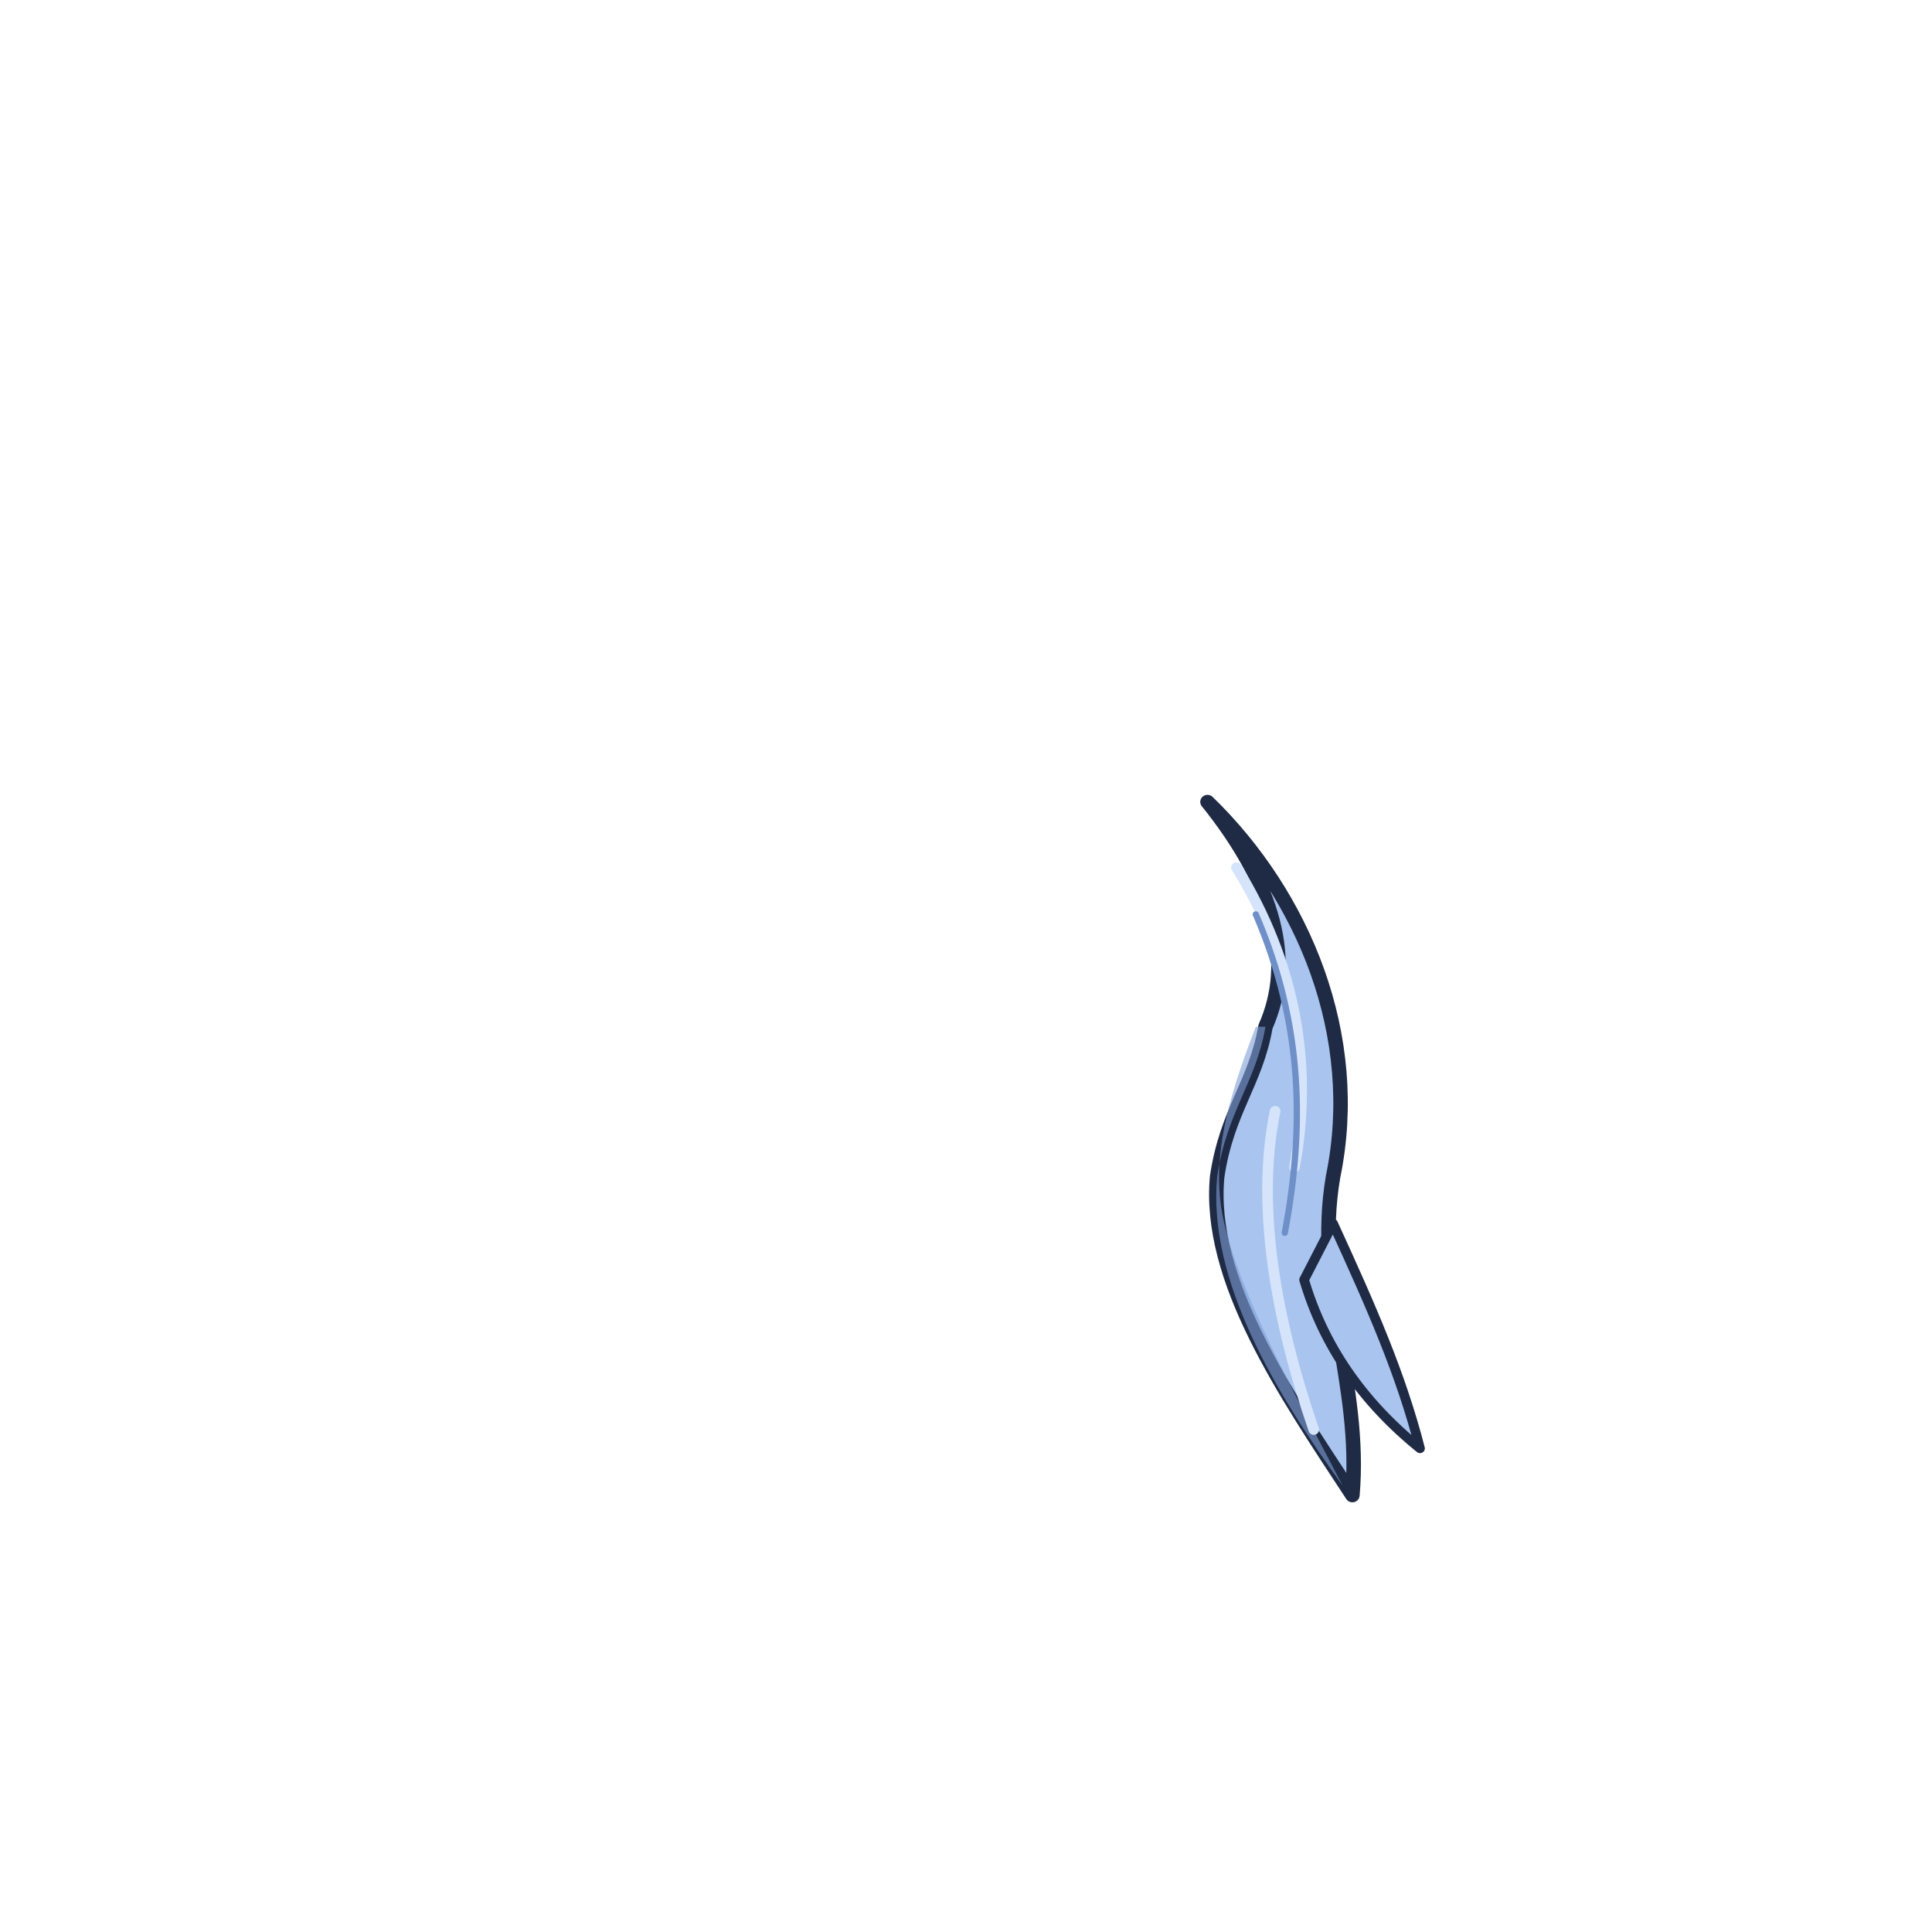
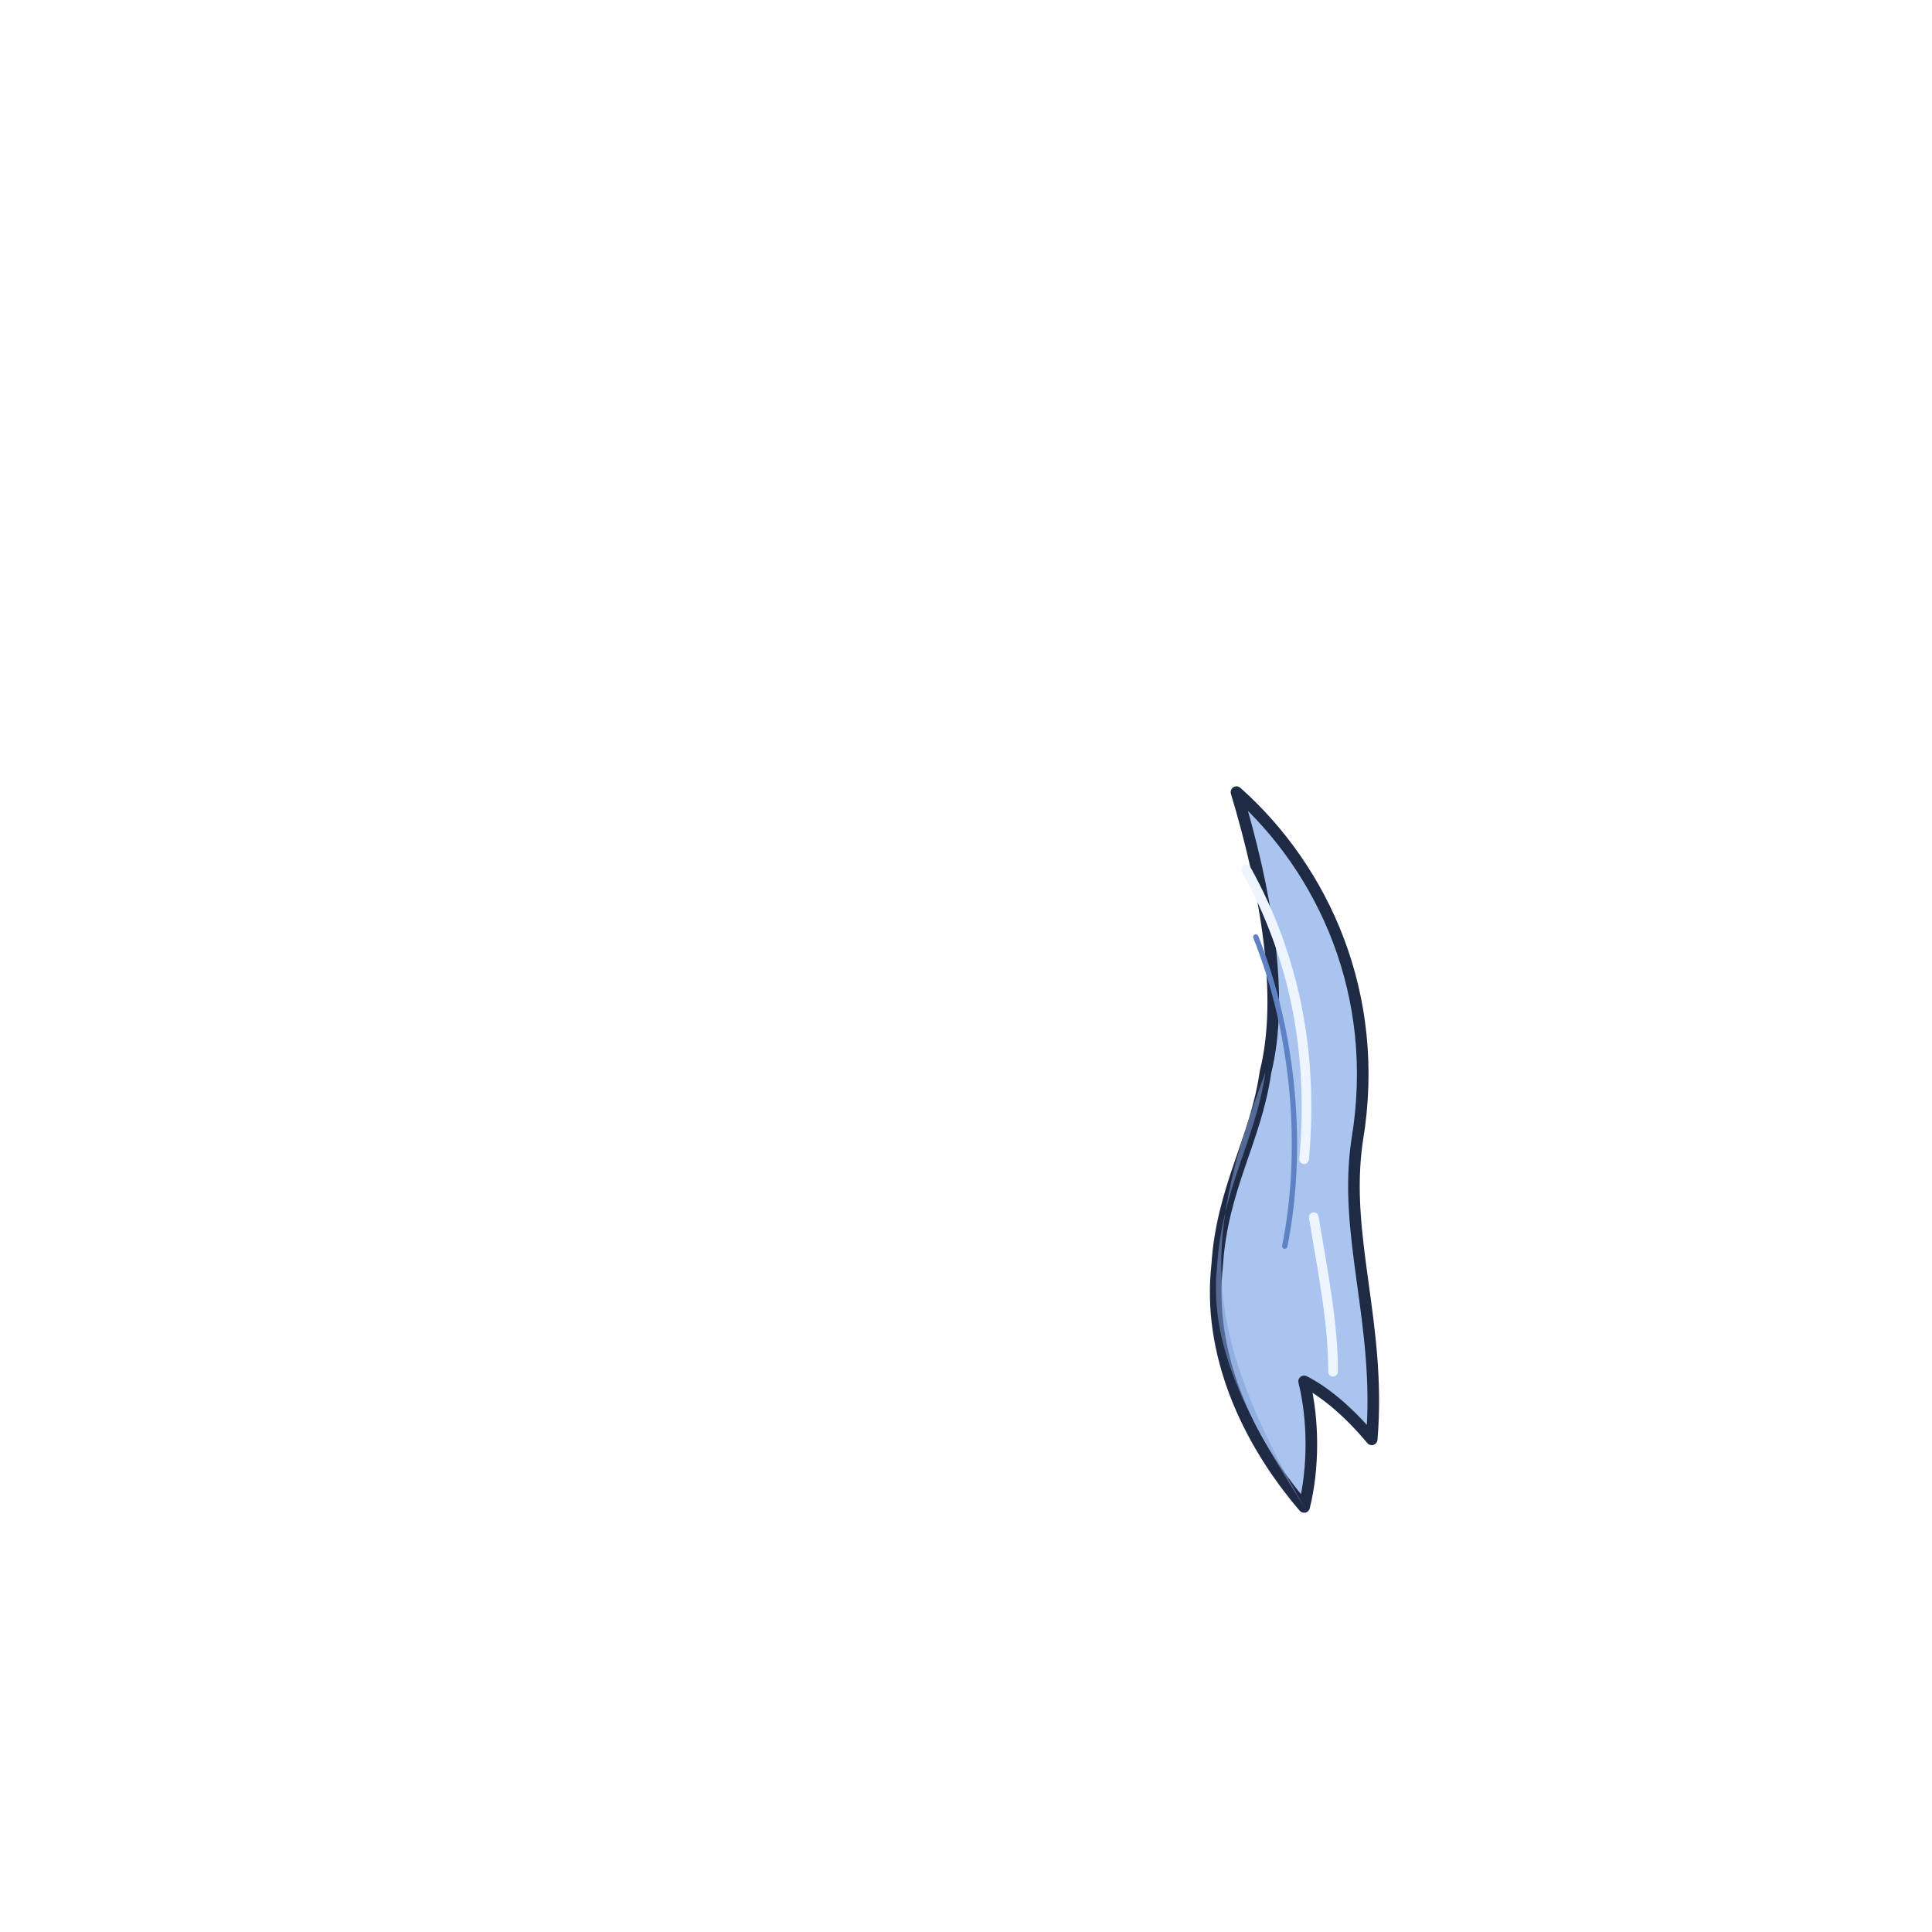
<svg xmlns="http://www.w3.org/2000/svg" viewBox="0 0 400 400">
-   <g transform="matrix(-1 0 0 .97 400 5)">
-     <path id="sidelock_r-mass" d="M150 166C130 186 118 216 124 246C128 270 118 290 120 314C134 292 150 268 148 246C146 232 140 226 138 214C132 200 136 184 150 166Z" fill="#A9C4EE" stroke="#1F2A44" stroke-width="3" stroke-linejoin="round" stroke-linecap="round" />
-     <path d="M124 256C116 274 110 288 106 304C118 294 126 282 130 268Z" fill="#A9C4EE" stroke="#1F2A44" stroke-width="2" stroke-linejoin="round" stroke-linecap="round" />
-     <path d="M140 214C146 230 150 244 146 258C142 274 130 296 122 312C136 292 150 268 148 246C146 232 140 226 138 214Z" fill="#7F9FD6" opacity=".6" />
-     <path d="M144 180C132 200 128 222 132 244 M136 232C140 252 136 276 128 300" fill="none" stroke="#D5E4FA" stroke-width="2.2" stroke-linecap="round" />
-     <path d="M140 190C130 214 130 236 134 258" fill="none" stroke="#6F8FC8" stroke-width="1.3" stroke-linecap="round" />
-   </g>
+   <path id="sidelock_r-mass" d="M256 164C274 180 286 206 281 236C278 256 286 274 284 298C279 292 274 288 270 286C272 294 272 304 270 312C258 298 250 280 252 262C253 246 260 236 262 222C266 206 262 184 256 164Z" fill="#A9C4EE" stroke="#1F2A44" stroke-width="2.4" stroke-linejoin="round" stroke-linecap="round" />
+   <path d="M262 222C256 238 252 252 253 266C254 282 262 298 270 312C260 296 250 280 252 262C253 246 260 236 262 222Z" fill="#7F9FD6" opacity=".55" />
+   <path d="M258 180C268 198 272 218 270 240 M272 252C274 264 276 274 276 284" fill="none" stroke="#EEF5FF" stroke-width="2" stroke-linecap="round" />
+   <path d="M260 194C268 214 270 238 266 258" fill="none" stroke="#5F82C4" stroke-width="1.1" stroke-linecap="round" />
</svg>
